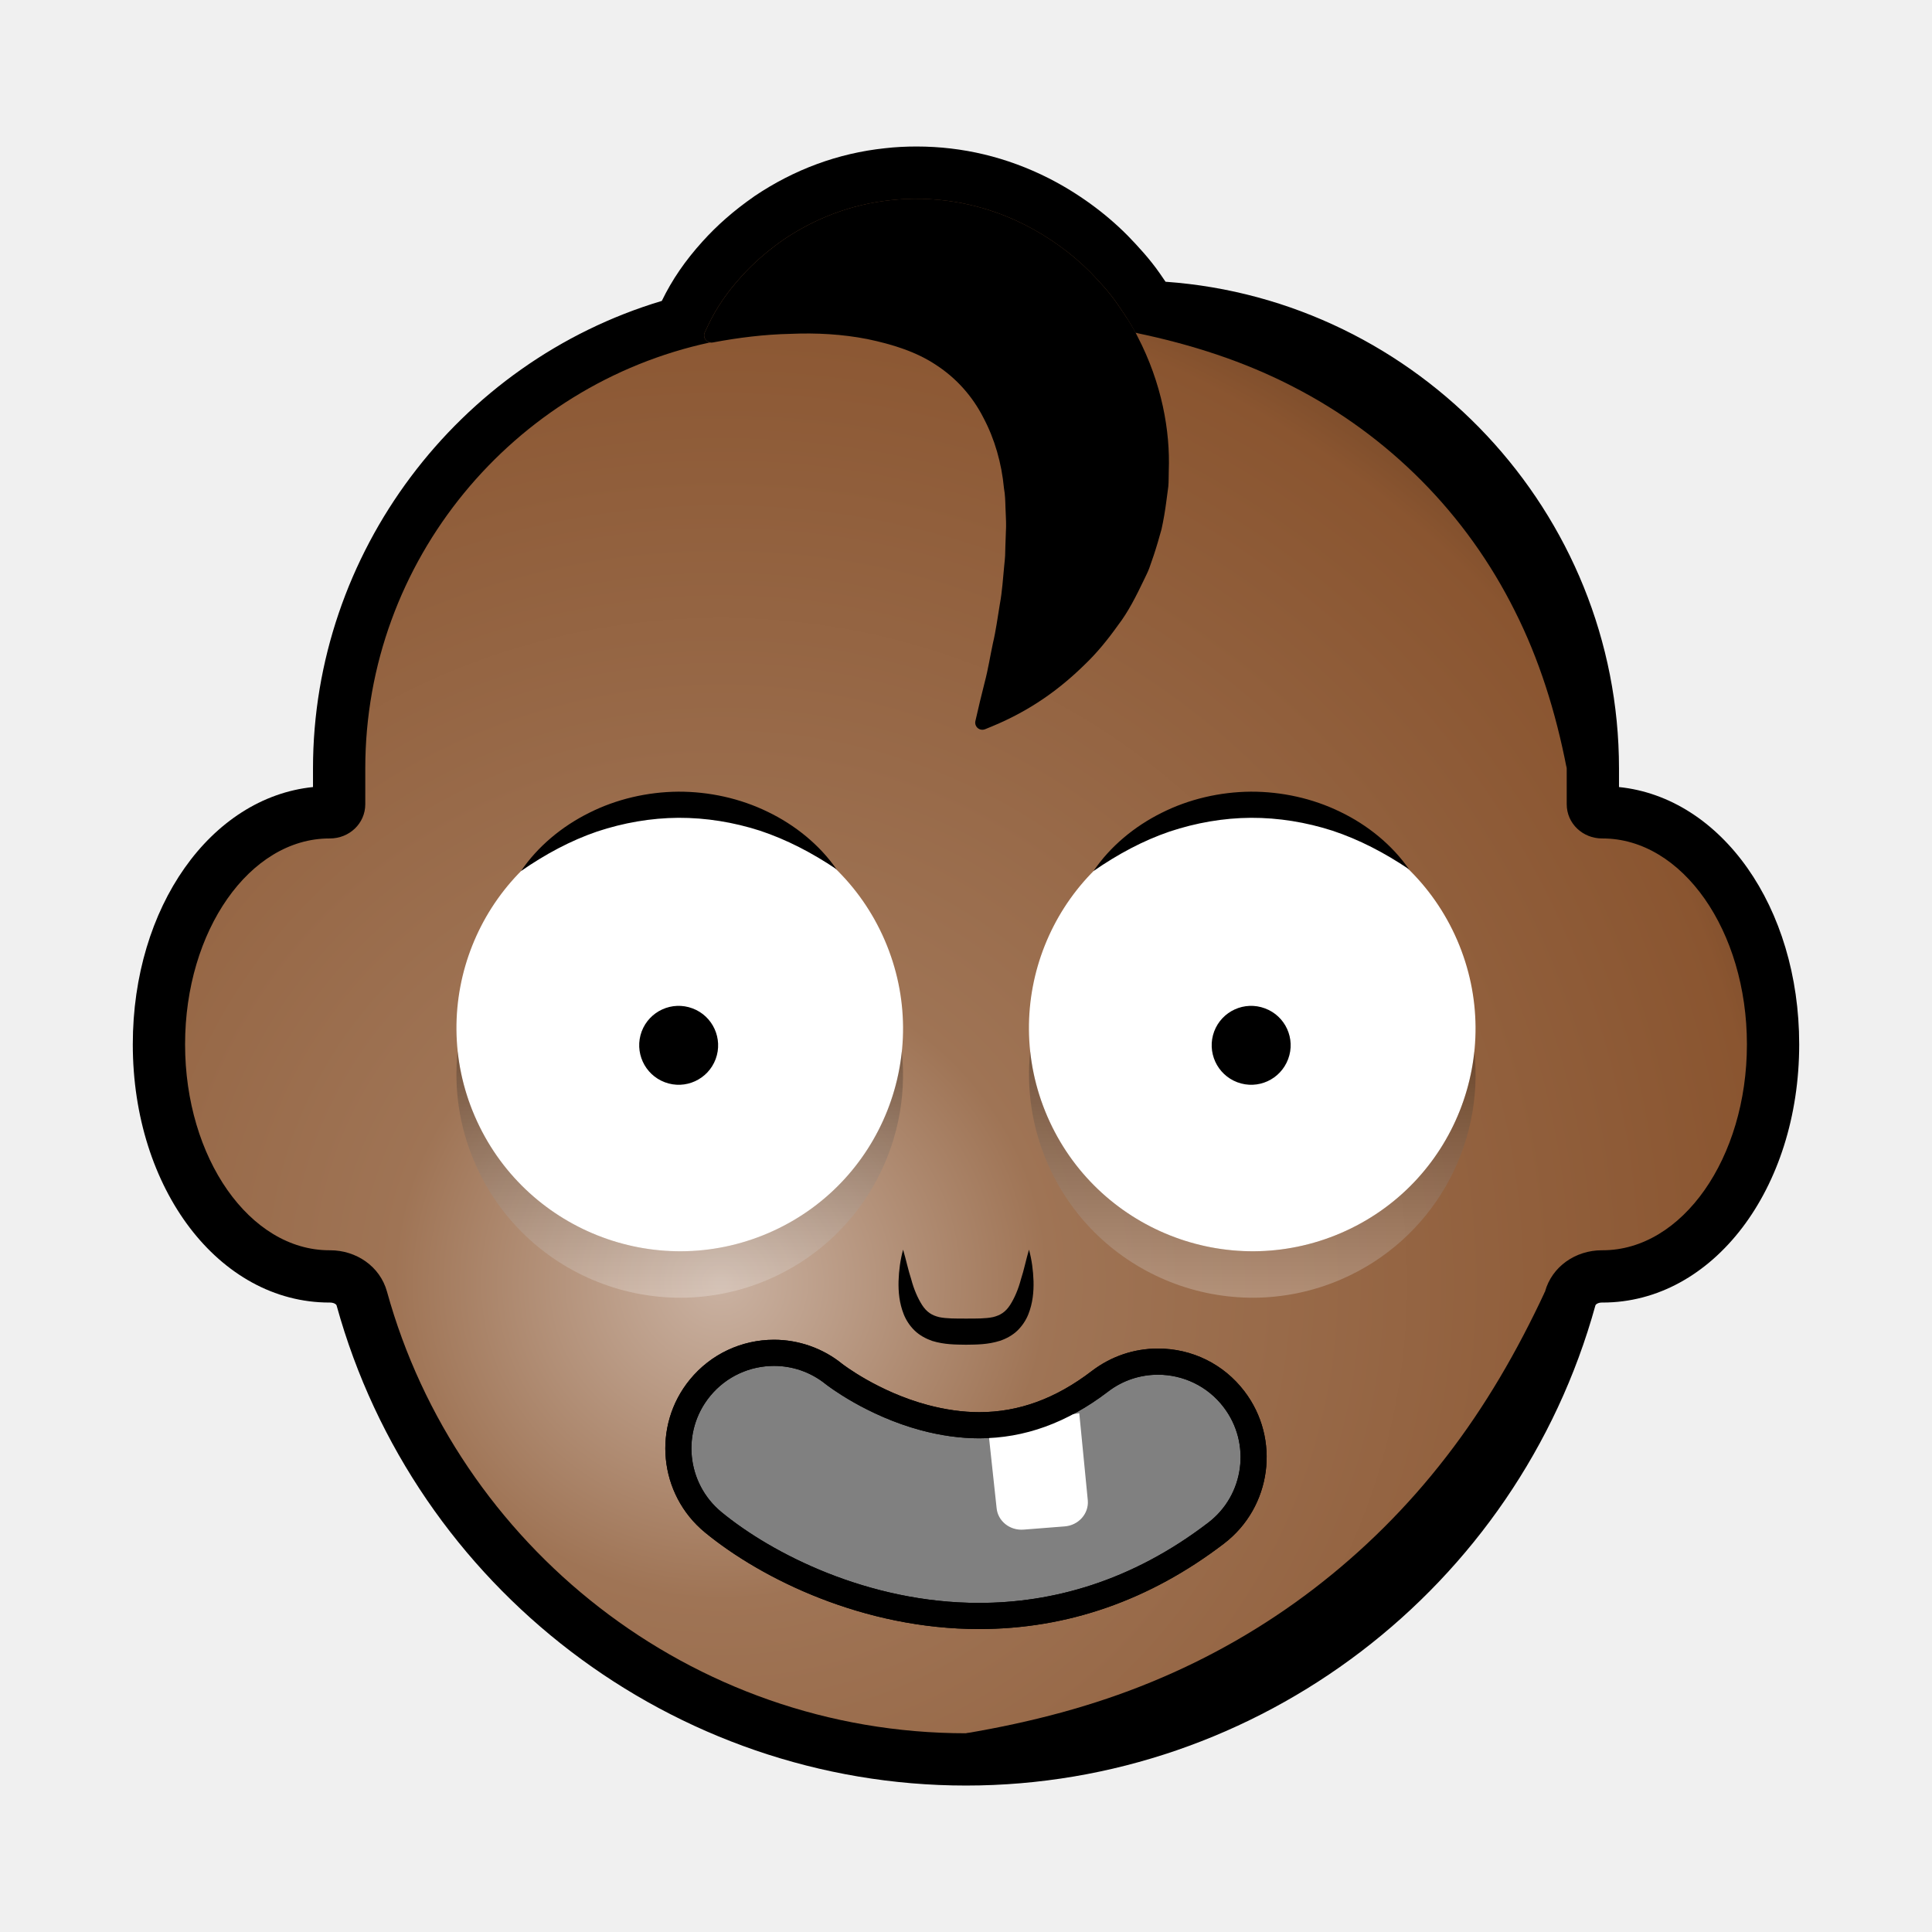
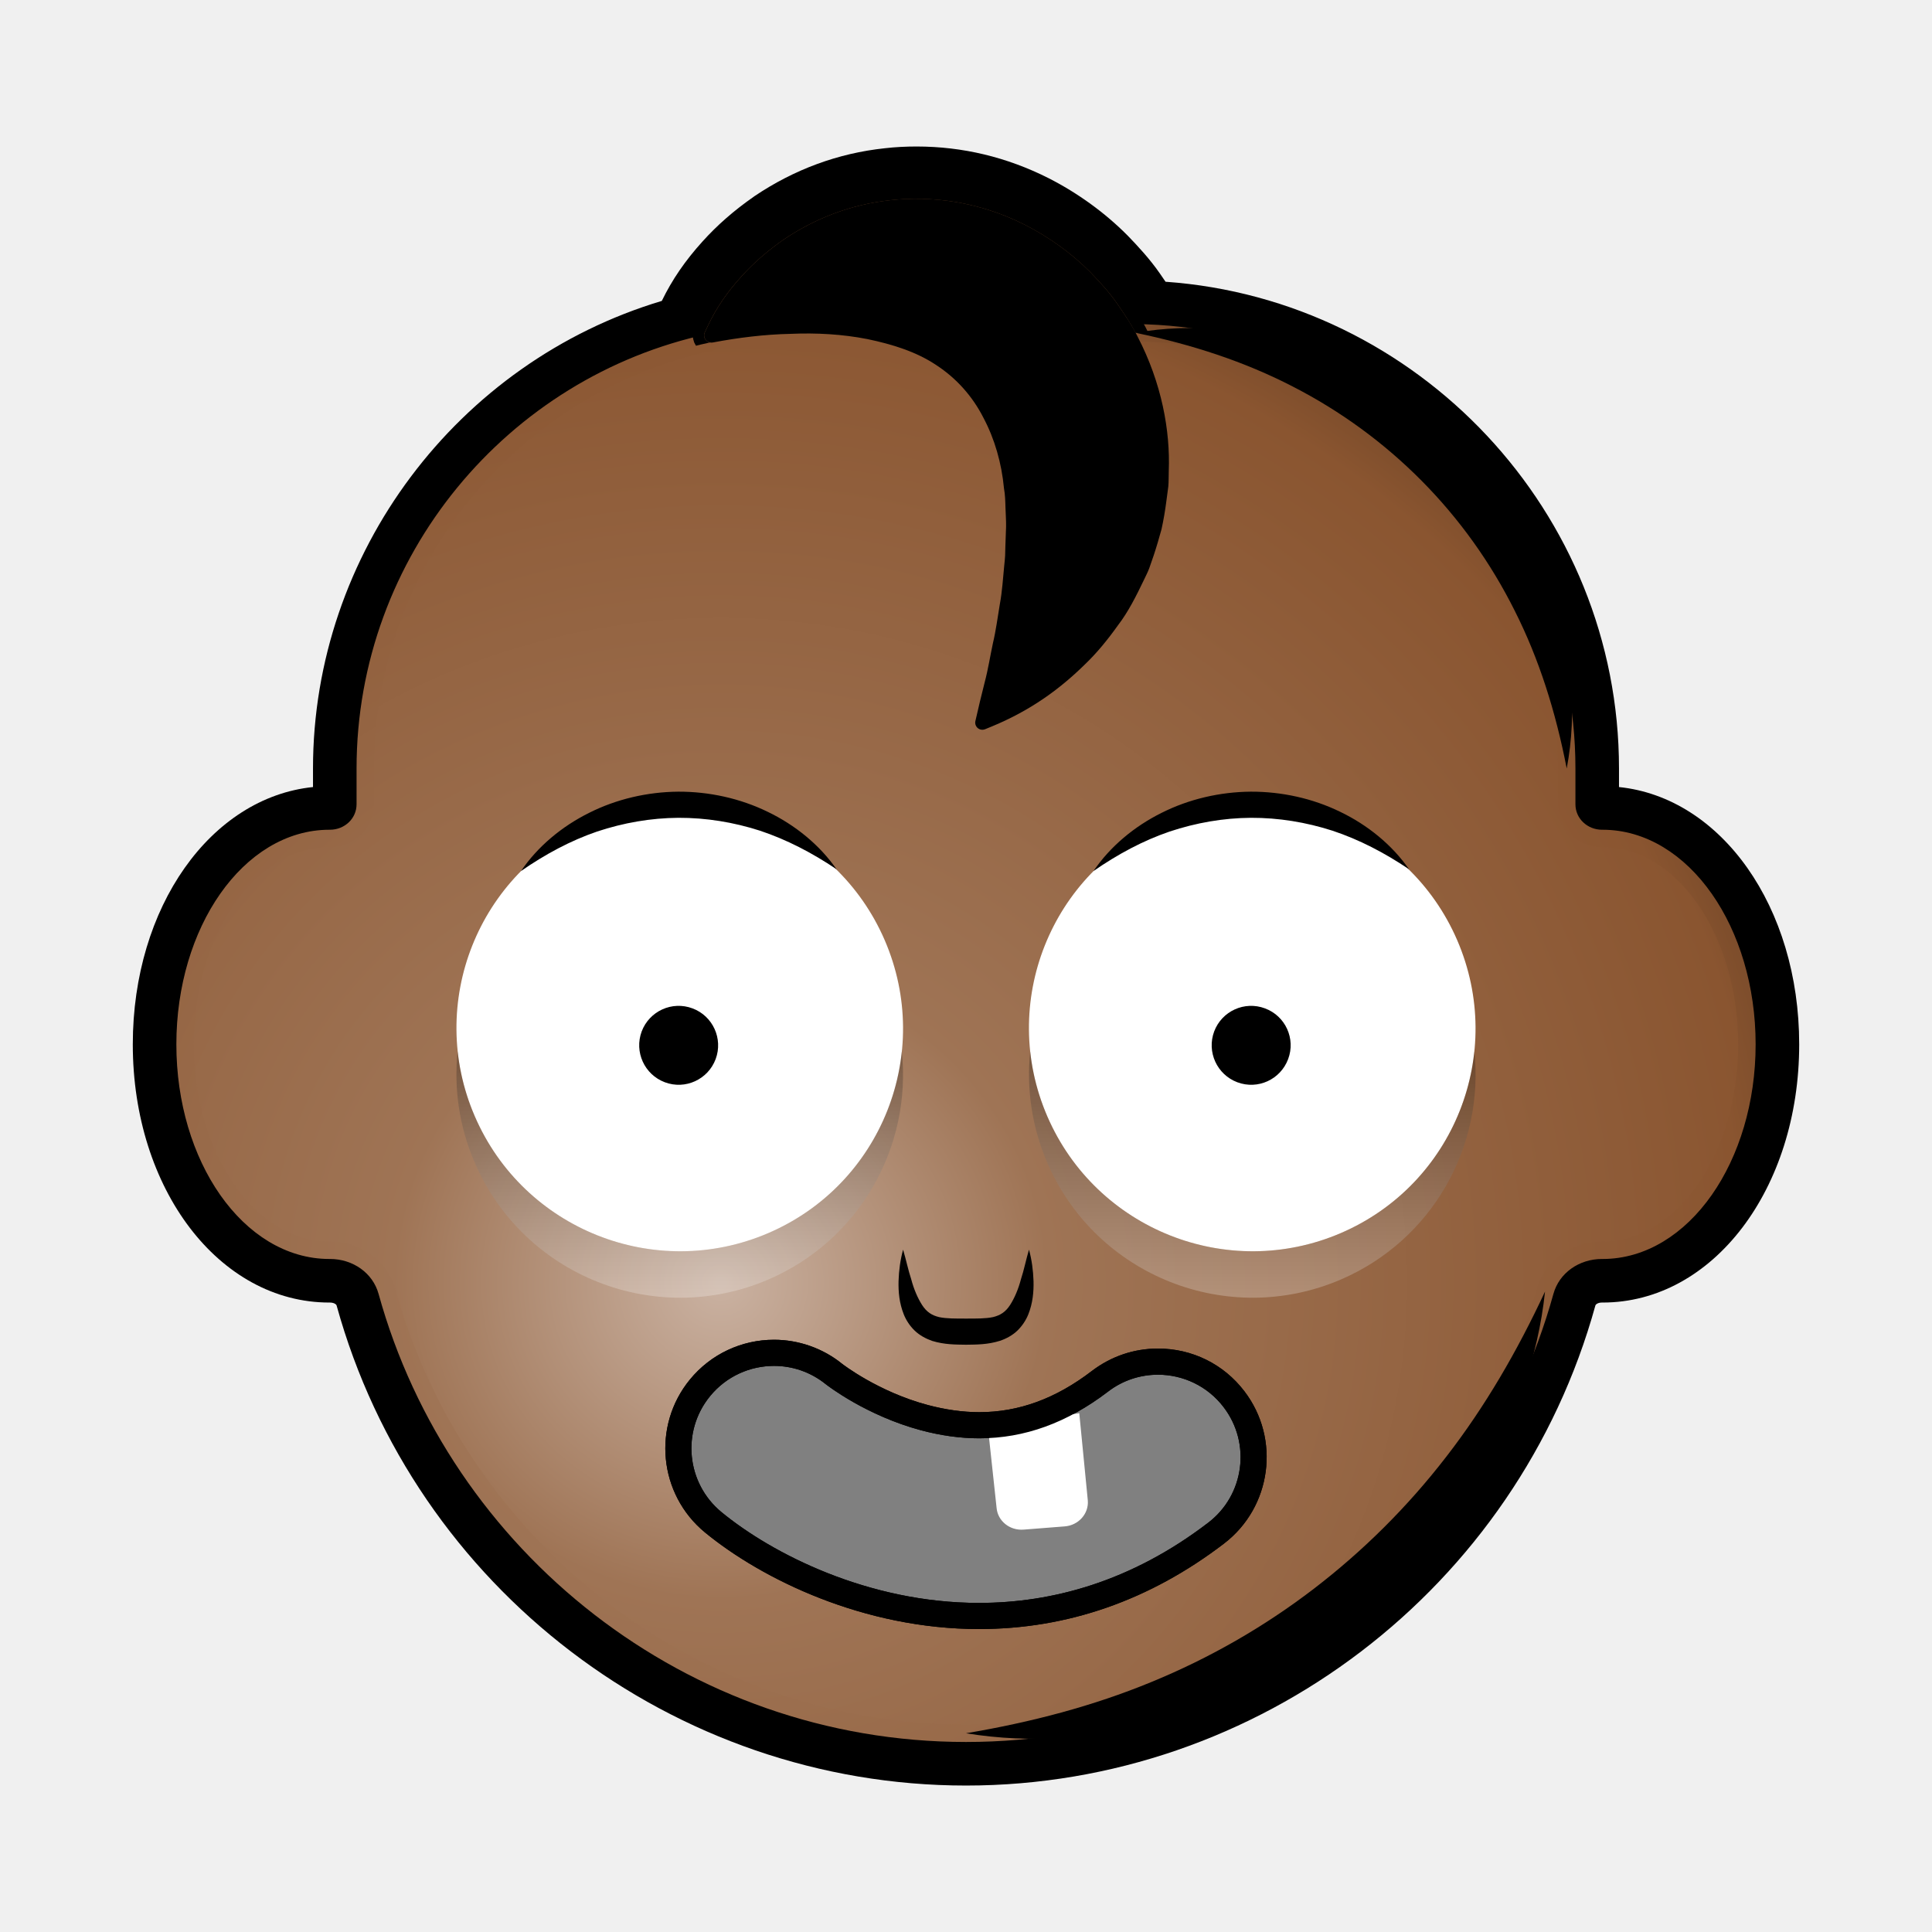
<svg xmlns="http://www.w3.org/2000/svg" data-mouthfix="0.25" viewBox="0 0 512 512" width="512" height="512">
  <defs>
    <radialGradient id="skin" cx="0.35" cy="0.3" r="0.8">
      <stop offset="0" stop-color="#cab2a2" />
      <stop offset=".25" stop-color="#9f7455" />
      <stop offset=".8" stop-color="#8a5530" />
      <stop offset="1" stop-color="#4c2f1a" />
    </radialGradient>
    <linearGradient id="skinflat">
      <stop offset="0" stop-color="#8a5530" />
    </linearGradient>
    <linearGradient id="template6Artboard128_g421" x1="0.5" y1="1" x2="0.5" y2="0">
      <stop offset="0.000" stop-color="#000000" />
      <stop offset="1.000" stop-color="#ffffff" />
    </linearGradient>
    <linearGradient id="template6Artboard128_g422" x1="0.5" y1="1" x2="0.5" y2="0">
      <stop offset="0.000" stop-color="#000000" />
      <stop offset="1.000" stop-color="#ffffff" />
    </linearGradient>
  </defs>
  <g transform="translate(16 16) scale(2.4)">
    <g transform="translate(100 100) scale(0.92) translate(-100 -100)">
      <g transform="translate(0.0 1.63795) scale(1.045837 -1.045837) translate(2496.867 -7696.874)">
        <g>
          <path d="M-2401.25 7511.77 C-2433.47 7511.77 -2461.98 7533.52 -2470.59 7564.66 C-2471.01 7566.18 -2472.47 7567.20 -2474.22 7567.20 C-2485.09 7567.20 -2493.87 7579.15 -2493.87 7593.83 C-2493.87 7608.52 -2485.09 7620.46 -2474.31 7620.46 C-2473.73 7620.46 -2473.19 7620.81 -2473.19 7621.39 L-2473.19 7625.49 C-2473.19 7649.35 -2456.88 7670.42 -2434.02 7676.65 C-2433.99 7676.71 -2433.96 7676.78 -2433.93 7676.84 L-2433.58 7677.58 C-2432.50 7679.87 -2431.12 7681.90 -2429.24 7683.98 C-2427.74 7685.66 -2425.99 7687.18 -2423.90 7688.65 C-2419.70 7691.48 -2415.12 7693.17 -2410.24 7693.69 C-2409.15 7693.81 -2408.03 7693.87 -2406.92 7693.87 C-2402.12 7693.87 -2397.48 7692.76 -2393.13 7690.56 C-2390.08 7689.01 -2387.23 7686.95 -2384.89 7684.59 C-2383.76 7683.43 -2382.52 7682.10 -2381.49 7680.62 C-2380.99 7679.90 -2380.50 7679.18 -2380.03 7678.44 C-2351.91 7677.23 -2329.31 7653.82 -2329.31 7625.49 L-2329.31 7621.39 C-2329.31 7621.15 -2329.22 7620.93 -2329.04 7620.76 C-2328.84 7620.57 -2328.56 7620.46 -2328.25 7620.46 C-2317.41 7620.46 -2308.63 7608.52 -2308.63 7593.83 C-2308.63 7579.15 -2317.41 7567.20 -2328.19 7567.20 C-2330.03 7567.20 -2331.49 7566.18 -2331.91 7564.66 C-2340.52 7533.52 -2369.03 7511.77 -2401.25 7511.77 Z" fill="url(#skin)" stroke="none" stroke-width="1.0" fill-rule="evenodd" />
          <path d="M-2406.92 7690.87 C-2403.02 7690.87 -2398.74 7690.04 -2394.48 7687.88 C-2391.82 7686.53 -2389.23 7684.70 -2387.01 7682.48 C-2385.92 7681.34 -2384.83 7680.18 -2383.96 7678.92 C-2383.18 7677.79 -2382.40 7676.65 -2381.79 7675.49 C-2354.53 7675.20 -2332.31 7652.81 -2332.31 7625.49 L-2332.31 7621.39 C-2332.31 7619.17 -2330.47 7617.46 -2328.25 7617.46 C-2328.24 7617.46 -2328.24 7617.46 -2328.23 7617.46 C-2328.22 7617.46 -2328.20 7617.46 -2328.19 7617.46 C-2319.05 7617.46 -2311.63 7606.88 -2311.63 7593.83 C-2311.63 7580.78 -2319.05 7570.20 -2328.19 7570.20 C-2328.21 7570.20 -2328.23 7570.20 -2328.25 7570.20 C-2328.26 7570.20 -2328.27 7570.20 -2328.28 7570.20 C-2331.28 7570.20 -2334.00 7568.35 -2334.80 7565.46 C-2342.85 7536.33 -2369.65 7514.77 -2401.25 7514.77 C-2432.85 7514.77 -2459.65 7536.33 -2467.70 7565.46 C-2468.50 7568.35 -2471.22 7570.20 -2474.22 7570.20 C-2474.23 7570.20 -2474.24 7570.20 -2474.25 7570.20 C-2474.27 7570.20 -2474.29 7570.20 -2474.31 7570.20 C-2483.45 7570.20 -2490.87 7580.78 -2490.87 7593.83 C-2490.87 7606.88 -2483.45 7617.46 -2474.31 7617.46 C-2474.30 7617.46 -2474.28 7617.46 -2474.27 7617.46 C-2474.26 7617.46 -2474.26 7617.46 -2474.25 7617.46 C-2472.03 7617.46 -2470.19 7619.17 -2470.19 7621.39 L-2470.19 7625.49 C-2470.19 7649.41 -2453.17 7669.54 -2430.64 7674.38 C-2430.96 7674.45 -2431.22 7674.70 -2431.29 7675.04 C-2431.32 7675.23 -2431.30 7675.40 -2431.22 7675.56 L-2430.87 7676.30 C-2429.80 7678.57 -2428.48 7680.35 -2427.01 7681.97 C-2425.55 7683.60 -2423.93 7684.96 -2422.18 7686.19 C-2418.67 7688.55 -2414.59 7690.21 -2409.92 7690.71 C-2408.95 7690.82 -2407.95 7690.87 -2406.92 7690.87 M-2406.92 7696.87 L-2406.92 7696.87 C-2408.14 7696.87 -2409.37 7696.81 -2410.57 7696.67 C-2415.93 7696.10 -2420.97 7694.24 -2425.54 7691.16 L-2425.58 7691.13 L-2425.62 7691.10 C-2427.90 7689.51 -2429.81 7687.83 -2431.48 7685.98 C-2433.47 7683.78 -2434.97 7681.60 -2436.16 7679.15 C-2459.60 7672.13 -2476.19 7650.23 -2476.19 7625.49 L-2476.19 7623.36 C-2487.93 7622.15 -2496.87 7609.61 -2496.87 7593.83 C-2496.87 7577.22 -2486.96 7564.20 -2474.31 7564.20 L-2474.25 7564.20 L-2474.25 7564.20 C-2473.84 7564.20 -2473.53 7564.03 -2473.48 7563.86 C-2464.52 7531.43 -2434.81 7508.77 -2401.25 7508.77 C-2367.69 7508.77 -2337.98 7531.43 -2329.02 7563.86 C-2328.97 7564.03 -2328.66 7564.20 -2328.28 7564.20 L-2328.19 7564.20 C-2315.54 7564.20 -2305.63 7577.22 -2305.63 7593.83 C-2305.63 7609.61 -2314.57 7622.15 -2326.31 7623.36 L-2326.31 7625.49 C-2326.31 7654.91 -2349.36 7679.29 -2378.35 7681.35 C-2378.58 7681.68 -2378.81 7682.01 -2379.03 7682.34 C-2380.18 7683.99 -2381.52 7685.43 -2382.69 7686.64 L-2382.73 7686.68 L-2382.76 7686.71 C-2385.33 7689.29 -2388.44 7691.54 -2391.76 7693.23 C-2396.55 7695.65 -2401.64 7696.87 -2406.92 7696.87 L-2406.92 7696.87 L-2406.92 7696.87 Z" fill="#000000" stroke="none" stroke-width="1.0" fill-rule="evenodd" />
+           <path data-qcfix="outline-thin" d="M-2406.92 7690.87 C-2403.02 7690.87 -2398.74 7690.04 -2394.48 7687.88 C-2391.82 7686.53 -2389.23 7684.70 -2387.01 7682.48 C-2385.92 7681.34 -2384.83 7680.18 -2383.96 7678.92 C-2383.18 7677.79 -2382.40 7676.65 -2381.79 7675.49 C-2354.53 7675.20 -2332.31 7652.81 -2332.31 7625.49 L-2332.31 7621.39 C-2332.31 7619.17 -2330.47 7617.46 -2328.25 7617.46 C-2328.24 7617.46 -2328.24 7617.46 -2328.23 7617.46 C-2328.22 7617.46 -2328.20 7617.46 -2328.19 7617.46 C-2319.05 7617.46 -2311.63 7606.88 -2311.63 7593.83 C-2311.63 7580.78 -2319.05 7570.20 -2328.19 7570.20 C-2328.21 7570.20 -2328.23 7570.20 -2328.25 7570.20 C-2328.26 7570.20 -2328.27 7570.20 -2328.28 7570.20 C-2331.28 7570.20 -2334.00 7568.35 -2334.80 7565.46 C-2342.85 7536.33 -2369.65 7514.77 -2401.25 7514.77 C-2432.85 7514.77 -2459.65 7536.33 -2467.70 7565.46 C-2468.50 7568.35 -2471.22 7570.20 -2474.22 7570.20 C-2474.23 7570.20 -2474.24 7570.20 -2474.25 7570.20 C-2474.27 7570.20 -2474.29 7570.20 -2474.31 7570.20 C-2483.45 7570.20 -2490.87 7580.78 -2490.87 7593.83 C-2490.87 7606.88 -2483.45 7617.46 -2474.31 7617.46 C-2474.30 7617.46 -2474.28 7617.46 -2474.27 7617.46 C-2474.26 7617.46 -2474.26 7617.46 -2474.25 7617.46 C-2472.03 7617.46 -2470.19 7619.17 -2470.19 7621.39 L-2470.19 7625.49 C-2470.19 7649.41 -2453.17 7669.54 -2430.64 7674.38 C-2430.96 7674.45 -2431.22 7674.70 -2431.29 7675.04 C-2431.32 7675.23 -2431.30 7675.40 -2431.22 7675.56 L-2430.87 7676.30 C-2429.80 7678.57 -2428.48 7680.35 -2427.01 7681.97 C-2425.55 7683.60 -2423.93 7684.96 -2422.18 7686.19 C-2418.67 7688.55 -2414.59 7690.21 -2409.92 7690.71 C-2408.95 7690.82 -2407.95 7690.87 -2406.92 7690.87" fill="none" stroke="url(#skin)" stroke-width="2.0" stroke-linejoin="round" />
+           <clipPath id="qcfix-ring-1f476-1f3fe">
+             <path d="M-2406.92 7690.87 C-2403.02 7690.87 -2398.74 7690.04 -2394.48 7687.88 C-2391.82 7686.53 -2389.23 7684.70 -2387.01 7682.48 C-2385.92 7681.34 -2384.83 7680.18 -2383.96 7678.92 C-2383.18 7677.79 -2382.40 7676.65 -2381.79 7675.49 C-2354.53 7675.20 -2332.31 7652.81 -2332.31 7625.49 L-2332.31 7621.39 C-2332.31 7619.17 -2330.47 7617.46 -2328.25 7617.46 C-2328.24 7617.46 -2328.24 7617.46 -2328.23 7617.46 C-2328.22 7617.46 -2328.20 7617.46 -2328.19 7617.46 C-2319.05 7617.46 -2311.63 7606.88 -2311.63 7593.83 C-2311.63 7580.78 -2319.05 7570.20 -2328.19 7570.20 C-2328.21 7570.20 -2328.23 7570.20 -2328.25 7570.20 C-2328.26 7570.20 -2328.27 7570.20 -2328.28 7570.20 C-2331.28 7570.20 -2334.00 7568.35 -2334.80 7565.46 C-2342.85 7536.33 -2369.65 7514.77 -2401.25 7514.77 C-2432.85 7514.77 -2459.65 7536.33 -2467.70 7565.46 C-2468.50 7568.35 -2471.22 7570.20 -2474.22 7570.20 C-2474.23 7570.20 -2474.24 7570.20 -2474.25 7570.20 C-2474.27 7570.20 -2474.29 7570.20 -2474.31 7570.20 C-2483.45 7570.20 -2490.87 7580.78 -2490.87 7593.83 C-2490.87 7606.88 -2483.45 7617.46 -2474.31 7617.46 C-2474.30 7617.46 -2474.28 7617.46 -2474.27 7617.46 C-2474.26 7617.46 -2474.26 7617.46 -2474.25 7617.46 C-2472.03 7617.46 -2470.19 7619.17 -2470.19 7621.39 L-2470.19 7625.49 C-2470.19 7649.41 -2453.17 7669.54 -2430.64 7674.38 C-2430.96 7674.45 -2431.22 7674.70 -2431.29 7675.04 C-2431.32 7675.23 -2431.30 7675.40 -2431.22 7675.56 L-2430.87 7676.30 C-2429.80 7678.57 -2428.48 7680.35 -2427.01 7681.97 C-2425.55 7683.60 -2423.93 7684.96 -2422.18 7686.19 C-2418.67 7688.55 -2414.59 7690.21 -2409.92 7690.71 C-2408.95 7690.82 -2407.95 7690.87 -2406.92 7690.87 M-2406.92 7696.87 L-2406.92 7696.87 C-2408.14 7696.87 -2409.37 7696.81 -2410.57 7696.67 C-2415.93 7696.10 -2420.97 7694.24 -2425.54 7691.16 L-2425.58 7691.13 L-2425.62 7691.10 C-2427.90 7689.51 -2429.81 7687.83 -2431.48 7685.98 C-2433.47 7683.78 -2434.97 7681.60 -2436.16 7679.15 C-2459.60 7672.13 -2476.19 7650.23 -2476.19 7625.49 L-2476.19 7623.36 C-2487.93 7622.15 -2496.87 7609.61 -2496.87 7593.83 C-2496.87 7577.22 -2486.96 7564.20 -2474.31 7564.20 L-2474.25 7564.20 L-2474.25 7564.20 C-2473.84 7564.20 -2473.53 7564.03 -2473.48 7563.86 C-2464.52 7531.43 -2434.81 7508.77 -2401.25 7508.77 C-2367.69 7508.77 -2337.98 7531.43 -2329.02 7563.86 C-2328.97 7564.03 -2328.66 7564.20 -2328.28 7564.20 L-2328.19 7564.20 C-2315.54 7564.20 -2305.63 7577.22 -2305.63 7593.83 C-2305.63 7609.61 -2314.57 7622.15 -2326.31 7623.36 L-2326.31 7625.49 C-2326.31 7654.91 -2349.36 7679.29 -2378.35 7681.35 C-2378.58 7681.68 -2378.81 7682.01 -2379.03 7682.34 C-2380.18 7683.99 -2381.52 7685.43 -2382.69 7686.64 L-2382.73 7686.68 L-2382.76 7686.71 C-2385.33 7689.29 -2388.44 7691.54 -2391.76 7693.23 C-2396.55 7695.65 -2401.64 7696.87 -2406.92 7696.87 L-2406.92 7696.87 L-2406.92 7696.87 Z" clip-rule="evenodd" />
+           </clipPath>
+           <path data-qcfix="hair-join" d="M-2430.87 7676.30 C-2429.80 7678.57 -2428.48 7680.35 -2427.01 7681.97 C-2425.55 7683.60 -2423.93 7684.96 -2422.18 7686.19 C-2418.67 7688.55 -2414.59 7690.21 -2409.92 7690.71 C-2405.27 7691.22 -2399.86 7690.60 -2394.48 7687.88 C-2391.82 7686.53 -2389.23 7684.70 -2387.01 7682.48 C-2385.92 7681.34 -2384.83 7680.18 -2383.96 7678.92 C-2383.08 7677.65 -2382.18 7676.35 -2381.55 7675.04 C-2378.79 7669.72 -2377.80 7664.25 -2377.98 7659.63 C-2378.00 7659.04 -2377.98 7658.42 -2378.03 7657.87 L-2378.25 7656.21 C-2378.39 7655.11 -2378.58 7653.99 -2378.81 7652.95 C-2379.09 7651.94 -2379.38 7650.93 -2379.71 7649.94 L-2380.22 7648.47 C-2380.40 7647.99 -2380.64 7647.54 -2380.85 7647.09 C-2381.72 7645.28 -2382.62 7643.47 -2383.82 7641.91 C-2384.96 7640.31 -2386.22 7638.75 -2387.66 7637.38 C-2390.53 7634.57 -2393.85 7632.15 -2398.27 7630.32 L-2399.05 7630.00 C-2399.47 7629.82 -2399.96 7630.02 -2400.13 7630.44 C-2400.20 7630.61 -2400.21 7630.78 -2400.17 7630.94 C-2399.83 7632.44 -2399.48 7633.92 -2399.10 7635.40 C-2398.71 7636.87 -2398.48 7638.38 -2398.16 7639.87 C-2397.81 7641.34 -2397.62 7642.84 -2397.37 7644.33 C-2397.09 7645.82 -2397.01 7647.31 -2396.86 7648.80 C-2396.82 7649.17 -2396.78 7649.55 -2396.76 7649.92 L-2396.73 7651.03 L-2396.65 7653.25 C-2396.64 7653.99 -2396.70 7654.72 -2396.72 7655.45 C-2396.74 7656.19 -2396.76 7656.92 -2396.89 7657.63 C-2397.16 7660.53 -2397.96 7663.31 -2399.25 7665.74 C-2400.50 7668.20 -2402.35 7670.28 -2404.67 7671.79 C-2406.97 7673.33 -2409.74 7674.18 -2412.57 7674.77 C-2415.42 7675.33 -2418.40 7675.50 -2421.38 7675.37 C-2424.36 7675.31 -2427.40 7674.93 -2430.31 7674.38 C-2430.76 7674.29 -2431.20 7674.59 -2431.29 7675.04 C-2431.32 7675.23 -2431.30 7675.40 -2431.22 7675.56 L-2430.87 7676.30 Z" fill="none" stroke="#000000" stroke-width="2.60" clip-path="url(#qcfix-ring-1f476-1f3fe)" />
        </g>
        <g>
          <path d="M-2430.87 7676.30 C-2429.80 7678.57 -2428.48 7680.35 -2427.01 7681.97 C-2425.55 7683.60 -2423.93 7684.96 -2422.18 7686.19 C-2418.67 7688.55 -2414.59 7690.21 -2409.92 7690.71 C-2405.27 7691.22 -2399.86 7690.60 -2394.48 7687.88 C-2391.82 7686.53 -2389.23 7684.70 -2387.01 7682.48 C-2385.92 7681.34 -2384.83 7680.18 -2383.96 7678.92 C-2383.08 7677.65 -2382.18 7676.35 -2381.55 7675.04 C-2378.79 7669.72 -2377.80 7664.25 -2377.98 7659.63 C-2378.00 7659.04 -2377.98 7658.42 -2378.03 7657.87 L-2378.25 7656.21 C-2378.39 7655.11 -2378.58 7653.99 -2378.81 7652.95 C-2379.09 7651.94 -2379.38 7650.93 -2379.71 7649.94 L-2380.22 7648.47 C-2380.40 7647.99 -2380.64 7647.54 -2380.85 7647.09 C-2381.72 7645.28 -2382.62 7643.47 -2383.82 7641.91 C-2384.96 7640.31 -2386.22 7638.75 -2387.66 7637.38 C-2390.53 7634.57 -2393.85 7632.15 -2398.27 7630.32 L-2399.05 7630.00 C-2399.47 7629.82 -2399.96 7630.02 -2400.13 7630.44 C-2400.20 7630.61 -2400.21 7630.78 -2400.17 7630.94 C-2399.83 7632.44 -2399.48 7633.92 -2399.10 7635.40 C-2398.71 7636.87 -2398.48 7638.38 -2398.16 7639.87 C-2397.81 7641.34 -2397.62 7642.84 -2397.37 7644.33 C-2397.09 7645.82 -2397.01 7647.31 -2396.86 7648.80 C-2396.82 7649.17 -2396.78 7649.55 -2396.76 7649.92 L-2396.73 7651.03 L-2396.65 7653.25 C-2396.64 7653.99 -2396.70 7654.72 -2396.72 7655.45 C-2396.74 7656.19 -2396.76 7656.92 -2396.89 7657.63 C-2397.16 7660.53 -2397.96 7663.31 -2399.25 7665.74 C-2400.50 7668.20 -2402.35 7670.28 -2404.67 7671.79 C-2406.97 7673.33 -2409.74 7674.18 -2412.57 7674.77 C-2415.42 7675.33 -2418.40 7675.50 -2421.38 7675.37 C-2424.36 7675.31 -2427.40 7674.93 -2430.31 7674.38 C-2430.76 7674.29 -2431.20 7674.59 -2431.29 7675.04 C-2431.32 7675.23 -2431.30 7675.40 -2431.22 7675.56 L-2430.87 7676.30 Z" fill="#000000" stroke="none" stroke-width="1.0" fill-rule="evenodd" />
        </g>
        <g>
          <path d="M-2332.31 7625.49 C-2333.57 7631.98 -2335.47 7638.03 -2338.27 7643.58 C-2341.04 7649.13 -2344.65 7654.16 -2348.95 7658.50 C-2353.25 7662.84 -2358.24 7666.50 -2363.76 7669.33 C-2369.28 7672.18 -2375.31 7674.15 -2381.79 7675.49 C-2375.27 7676.66 -2368.34 7675.92 -2361.91 7673.67 C-2355.47 7671.41 -2349.52 7667.62 -2344.68 7662.72 C-2339.84 7657.83 -2336.11 7651.84 -2333.92 7645.38 C-2331.74 7638.93 -2331.07 7631.99 -2332.31 7625.49 Z" fill="#000000" stroke="none" stroke-width="1.0" fill-rule="evenodd" />
        </g>
        <g>
          <path d="M-2401.25 7514.77 C-2393.78 7516.03 -2386.67 7517.89 -2379.98 7520.65 C-2373.28 7523.40 -2367.03 7526.99 -2361.35 7531.34 C-2355.67 7535.69 -2350.55 7540.78 -2346.13 7546.51 C-2341.69 7552.24 -2338.00 7558.59 -2334.80 7565.46 C-2335.59 7557.91 -2338.27 7550.51 -2342.23 7543.86 C-2346.20 7537.22 -2351.50 7531.30 -2357.70 7526.57 C-2363.89 7521.84 -2370.99 7518.27 -2378.46 7516.20 C-2385.92 7514.14 -2393.76 7513.54 -2401.25 7514.77 Z" fill="#000000" stroke="none" stroke-width="1.0" fill-rule="evenodd" />
        </g>
        <g>
          <g>
            <g>
              <g>
                <g>
                  <g>
                    <path d="M-2444.26 7619.19 C-2431.27 7624.77 -2416.19 7618.77 -2410.58 7605.79 C-2404.97 7592.80 -2410.95 7577.75 -2423.94 7572.17 C-2436.93 7566.59 -2452.01 7572.59 -2457.62 7585.57 C-2463.23 7598.55 -2457.25 7613.61 -2444.26 7619.19 Z" fill="#ffffff" stroke="none" stroke-width="1.0" fill-rule="evenodd" />
                  </g>
                  <g>
                    <path d="M-2452.32 7613.72 C-2450.40 7616.54 -2447.64 7618.84 -2444.50 7620.40 C-2441.36 7621.98 -2437.81 7622.80 -2434.27 7622.83 C-2430.72 7622.84 -2427.17 7622.06 -2424.01 7620.52 C-2420.85 7619.00 -2418.06 7616.73 -2416.11 7613.93 C-2418.94 7615.83 -2421.85 7617.34 -2424.89 7618.35 C-2427.94 7619.33 -2431.09 7619.84 -2434.25 7619.83 C-2437.41 7619.81 -2440.56 7619.26 -2443.60 7618.25 C-2446.63 7617.21 -2449.52 7615.66 -2452.32 7613.72 Z" fill="#000000" stroke="none" stroke-width="1.0" fill-rule="evenodd" />
                  </g>
                  <g>
                    <path fill-opacity="0.25" d="M-2423.94 7572.17 C-2436.93 7566.59 -2452.01 7572.59 -2457.62 7585.57 C-2458.68 7588.00 -2459.32 7590.51 -2459.59 7593.02 C-2460.03 7588.80 -2459.43 7584.41 -2457.62 7580.24 C-2452.01 7567.26 -2436.93 7561.26 -2423.94 7566.84 C-2413.39 7571.38 -2407.46 7582.16 -2408.62 7593.01 C-2409.54 7584.11 -2415.13 7575.96 -2423.94 7572.17 Z" fill="url(#template6Artboard128_g421)" stroke="none" stroke-width="1.0" fill-rule="evenodd" />
                  </g>
                  <path d="M-2429.98 7592.14 C-2430.86 7589.79 -2433.47 7588.60 -2435.81 7589.48 C-2438.15 7590.36 -2439.34 7592.96 -2438.47 7595.31 C-2437.59 7597.65 -2434.98 7598.84 -2432.64 7597.96 C-2430.30 7597.09 -2429.11 7594.48 -2429.98 7592.14 Z" fill="#000000" stroke="none" stroke-width="1.0" fill-rule="evenodd" />
                </g>
              </g>
            </g>
          </g>
          <g>
            <g>
              <g>
                <g>
                  <g>
                    <path d="M-2378.56 7619.19 C-2365.57 7624.77 -2350.49 7618.77 -2344.88 7605.79 C-2339.27 7592.80 -2345.25 7577.75 -2358.24 7572.17 C-2371.23 7566.59 -2386.31 7572.59 -2391.92 7585.57 C-2397.53 7598.55 -2391.55 7613.61 -2378.56 7619.19 Z" fill="#ffffff" stroke="none" stroke-width="1.0" fill-rule="evenodd" />
                  </g>
                  <g>
                    <path d="M-2386.62 7613.72 C-2384.70 7616.54 -2381.94 7618.84 -2378.80 7620.40 C-2375.66 7621.98 -2372.11 7622.80 -2368.57 7622.83 C-2365.02 7622.84 -2361.47 7622.06 -2358.31 7620.52 C-2355.15 7619.00 -2352.36 7616.73 -2350.41 7613.93 C-2353.24 7615.83 -2356.14 7617.34 -2359.19 7618.35 C-2362.24 7619.33 -2365.39 7619.84 -2368.55 7619.83 C-2371.71 7619.81 -2374.85 7619.26 -2377.89 7618.25 C-2380.93 7617.21 -2383.82 7615.66 -2386.62 7613.72 Z" fill="#000000" stroke="none" stroke-width="1.0" fill-rule="evenodd" />
                  </g>
                  <g>
                    <path fill-opacity="0.25" d="M-2358.24 7572.17 C-2371.23 7566.59 -2386.31 7572.59 -2391.92 7585.57 C-2392.97 7588.00 -2393.62 7590.51 -2393.88 7593.02 C-2394.32 7588.80 -2393.72 7584.41 -2391.92 7580.24 C-2386.31 7567.26 -2371.23 7561.26 -2358.24 7566.84 C-2347.68 7571.38 -2341.76 7582.16 -2342.91 7593.01 C-2343.84 7584.11 -2349.42 7575.96 -2358.24 7572.17 Z" fill="url(#template6Artboard128_g422)" stroke="none" stroke-width="1.0" fill-rule="evenodd" />
                  </g>
                  <path d="M-2364.28 7592.14 C-2365.16 7589.79 -2367.76 7588.60 -2370.11 7589.48 C-2372.45 7590.36 -2373.64 7592.96 -2372.77 7595.31 C-2371.89 7597.65 -2369.28 7598.84 -2366.94 7597.96 C-2364.59 7597.09 -2363.40 7594.48 -2364.28 7592.14 Z" fill="#000000" stroke="none" stroke-width="1.0" fill-rule="evenodd" />
                </g>
              </g>
            </g>
          </g>
        </g>
        <g>
          <g>
            <g>
              <g>
                <g>
                  <path d="M-2399.76 7528.23 C-2412.59 7528.23 -2423.93 7533.78 -2430.25 7538.98 C-2432.52 7540.84 -2433.92 7543.47 -2434.21 7546.39 C-2434.49 7549.30 -2433.63 7552.16 -2431.77 7554.42 C-2429.68 7556.97 -2426.58 7558.43 -2423.28 7558.43 C-2420.78 7558.43 -2418.33 7557.56 -2416.38 7555.98 C-2416.22 7555.85 -2412.03 7552.60 -2406.02 7550.99 C-2403.86 7550.41 -2401.74 7550.12 -2399.72 7550.12 C-2394.84 7550.12 -2390.31 7551.77 -2385.87 7555.17 C-2383.94 7556.64 -2381.64 7557.42 -2379.22 7557.42 C-2375.77 7557.42 -2372.59 7555.85 -2370.50 7553.11 C-2366.82 7548.31 -2367.74 7541.41 -2372.55 7537.73 C-2380.80 7531.43 -2389.95 7528.23 -2399.76 7528.23 Z" fill="#808080" stroke="none" stroke-width="1.0" fill-rule="evenodd" />
                  <path d="M-2423.28 7556.93 C-2421.19 7556.93 -2419.08 7556.24 -2417.32 7554.81 C-2417.15 7554.68 -2412.71 7551.23 -2406.41 7549.54 C-2404.11 7548.93 -2401.89 7548.62 -2399.72 7548.62 C-2394.52 7548.62 -2389.64 7550.40 -2384.96 7553.97 C-2383.25 7555.29 -2381.22 7555.92 -2379.22 7555.92 C-2376.37 7555.92 -2373.55 7554.64 -2371.69 7552.20 C-2368.51 7548.05 -2369.30 7542.10 -2373.46 7538.93 C-2382.29 7532.17 -2391.39 7529.73 -2399.76 7529.73 C-2412.49 7529.73 -2423.52 7535.39 -2429.30 7540.14 C-2433.34 7543.46 -2433.93 7549.43 -2430.61 7553.47 C-2428.74 7555.75 -2426.02 7556.93 -2423.28 7556.93 M-2423.28 7559.93 C-2427.03 7559.93 -2430.55 7558.27 -2432.93 7555.37 C-2437.29 7550.06 -2436.52 7542.19 -2431.21 7537.82 C-2424.68 7532.46 -2412.99 7526.73 -2399.76 7526.73 C-2389.61 7526.73 -2380.15 7530.03 -2371.64 7536.54 C-2366.17 7540.72 -2365.13 7548.56 -2369.30 7554.02 C-2371.68 7557.14 -2375.30 7558.92 -2379.22 7558.92 C-2381.97 7558.92 -2384.59 7558.03 -2386.79 7556.36 C-2390.95 7553.17 -2395.19 7551.62 -2399.72 7551.62 C-2401.61 7551.62 -2403.60 7551.90 -2405.63 7552.44 C-2411.34 7553.96 -2415.43 7557.14 -2415.47 7557.17 C-2417.65 7558.94 -2420.44 7559.93 -2423.28 7559.93 L-2423.28 7559.93 Z" fill="#000000" stroke="none" stroke-width="1.0" fill-rule="evenodd" />
                </g>
                <g>
                  <path d="M-2389.93 7538.51 L-2394.65 7538.14 C-2396.23 7538.02 -2397.61 7539.13 -2397.74 7540.64 L-2398.74 7549.93 L-2388.25 7551.50 L-2387.27 7541.48 C-2387.15 7539.96 -2388.34 7538.63 -2389.93 7538.51 Z" fill="#ffffff" stroke="none" stroke-width="1.0" fill-rule="evenodd" />
                </g>
                <g>
                  <path d="M-2423.28 7556.93 C-2421.19 7556.93 -2419.08 7556.24 -2417.32 7554.81 C-2417.15 7554.68 -2412.71 7551.23 -2406.41 7549.54 C-2404.11 7548.93 -2401.89 7548.62 -2399.72 7548.62 C-2394.52 7548.62 -2389.64 7550.40 -2384.96 7553.97 C-2383.25 7555.29 -2381.22 7555.92 -2379.22 7555.92 C-2376.37 7555.92 -2373.55 7554.64 -2371.69 7552.20 C-2368.51 7548.05 -2369.30 7542.10 -2373.46 7538.93 C-2382.29 7532.17 -2391.39 7529.73 -2399.76 7529.73 C-2412.49 7529.73 -2423.52 7535.39 -2429.30 7540.14 C-2433.34 7543.46 -2433.93 7549.43 -2430.61 7553.47 C-2428.74 7555.75 -2426.02 7556.93 -2423.28 7556.93 M-2423.28 7559.93 C-2427.03 7559.93 -2430.55 7558.27 -2432.93 7555.37 C-2437.29 7550.06 -2436.52 7542.19 -2431.21 7537.82 C-2424.68 7532.46 -2412.99 7526.73 -2399.76 7526.73 C-2389.61 7526.73 -2380.15 7530.03 -2371.64 7536.54 C-2366.17 7540.72 -2365.13 7548.56 -2369.30 7554.02 C-2371.68 7557.14 -2375.30 7558.92 -2379.22 7558.92 C-2381.97 7558.92 -2384.59 7558.03 -2386.79 7556.36 C-2390.95 7553.17 -2395.19 7551.62 -2399.72 7551.62 C-2401.61 7551.62 -2403.60 7551.90 -2405.63 7552.44 C-2411.34 7553.96 -2415.43 7557.14 -2415.47 7557.17 C-2417.65 7558.94 -2420.44 7559.93 -2423.28 7559.93 L-2423.28 7559.93 Z" fill="#000000" stroke="none" stroke-width="1.0" fill-rule="evenodd" />
                </g>
              </g>
            </g>
            <g>
              <path d="M-2394.02 7570.27 C-2393.70 7569.09 -2393.54 7567.90 -2393.50 7566.66 C-2393.47 7565.44 -2393.58 7564.15 -2394.10 7562.84 C-2394.36 7562.19 -2394.78 7561.54 -2395.34 7560.99 C-2395.92 7560.43 -2396.64 7560.05 -2397.35 7559.81 C-2398.78 7559.36 -2400.07 7559.38 -2401.24 7559.36 C-2402.42 7559.38 -2403.71 7559.36 -2405.14 7559.80 C-2405.85 7560.05 -2406.57 7560.43 -2407.14 7560.98 C-2407.71 7561.53 -2408.13 7562.19 -2408.39 7562.84 C-2408.91 7564.15 -2409.02 7565.43 -2408.99 7566.66 C-2408.95 7567.90 -2408.79 7569.09 -2408.47 7570.27 C-2408.12 7569.10 -2407.89 7567.94 -2407.53 7566.85 C-2407.24 7565.75 -2406.80 7564.72 -2406.29 7563.92 C-2405.76 7563.10 -2405.16 7562.73 -2404.34 7562.53 C-2403.50 7562.35 -2402.41 7562.36 -2401.24 7562.36 C-2400.08 7562.36 -2398.99 7562.35 -2398.15 7562.53 C-2397.33 7562.73 -2396.72 7563.10 -2396.19 7563.92 C-2395.68 7564.71 -2395.24 7565.75 -2394.95 7566.85 C-2394.59 7567.94 -2394.37 7569.10 -2394.02 7570.27 Z" fill="#000000" stroke="none" stroke-width="1.0" fill-rule="evenodd" />
            </g>
          </g>
        </g>
      </g>
    </g>
  </g>
</svg>
